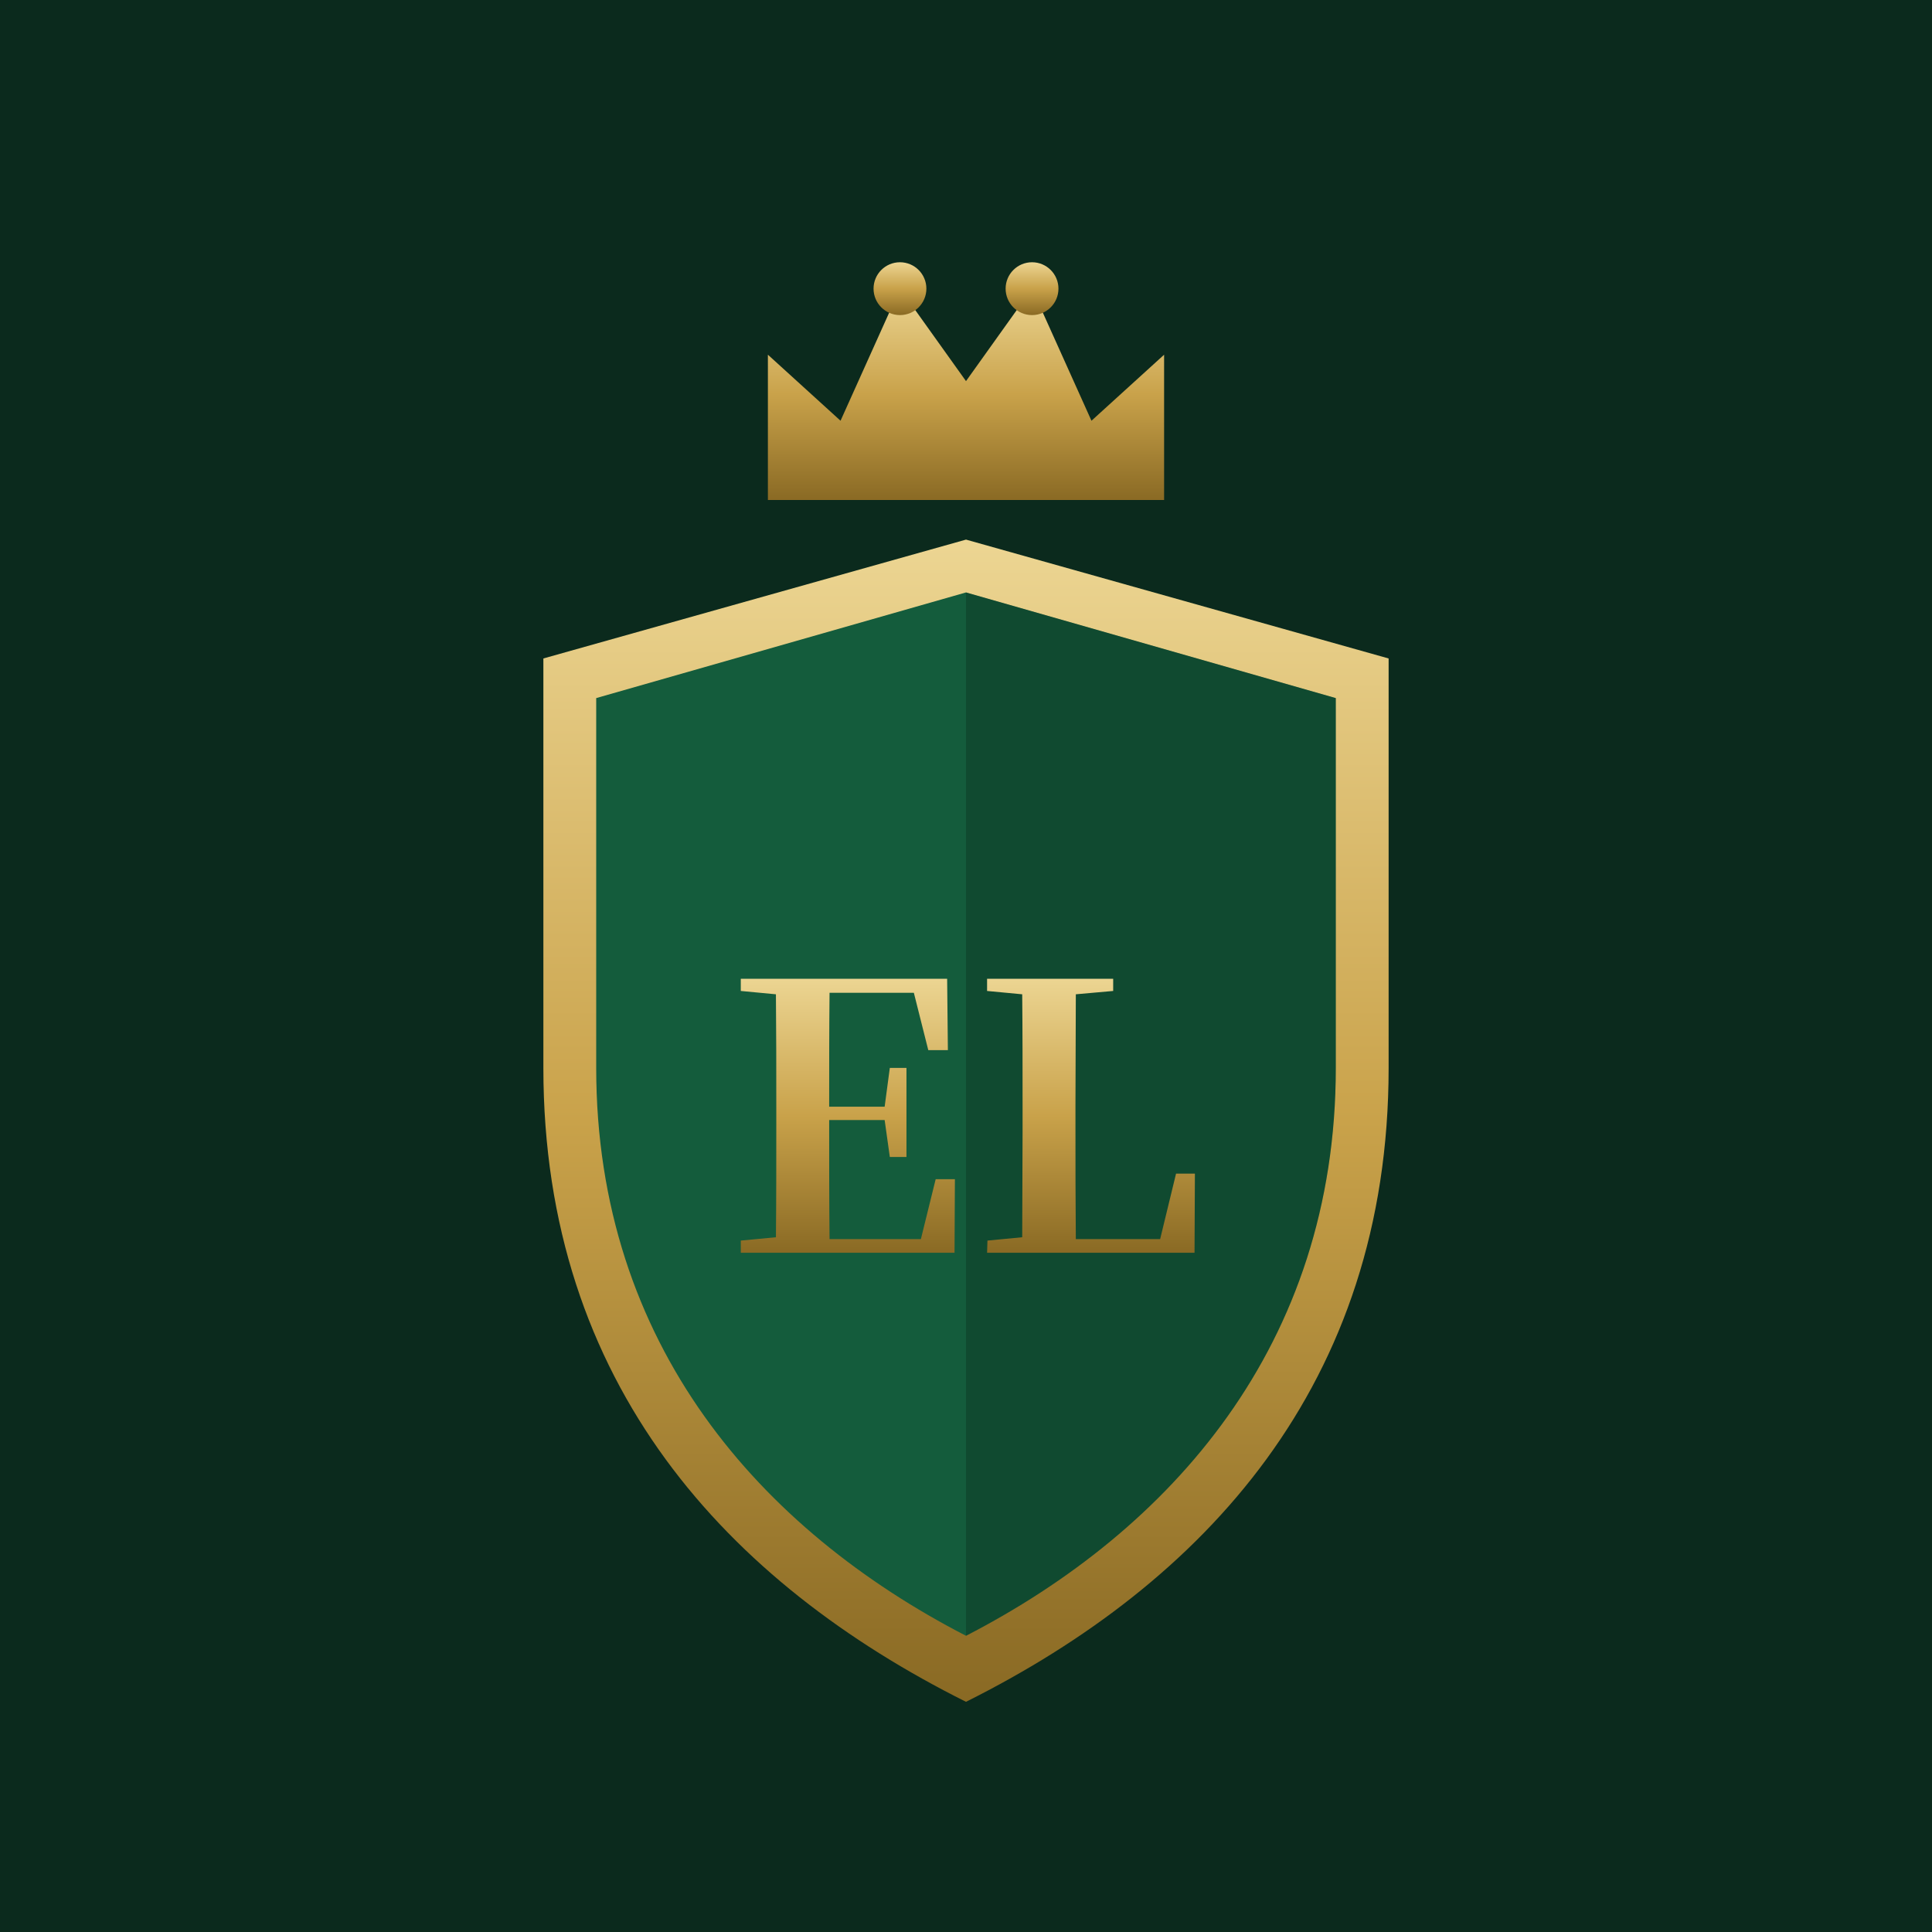
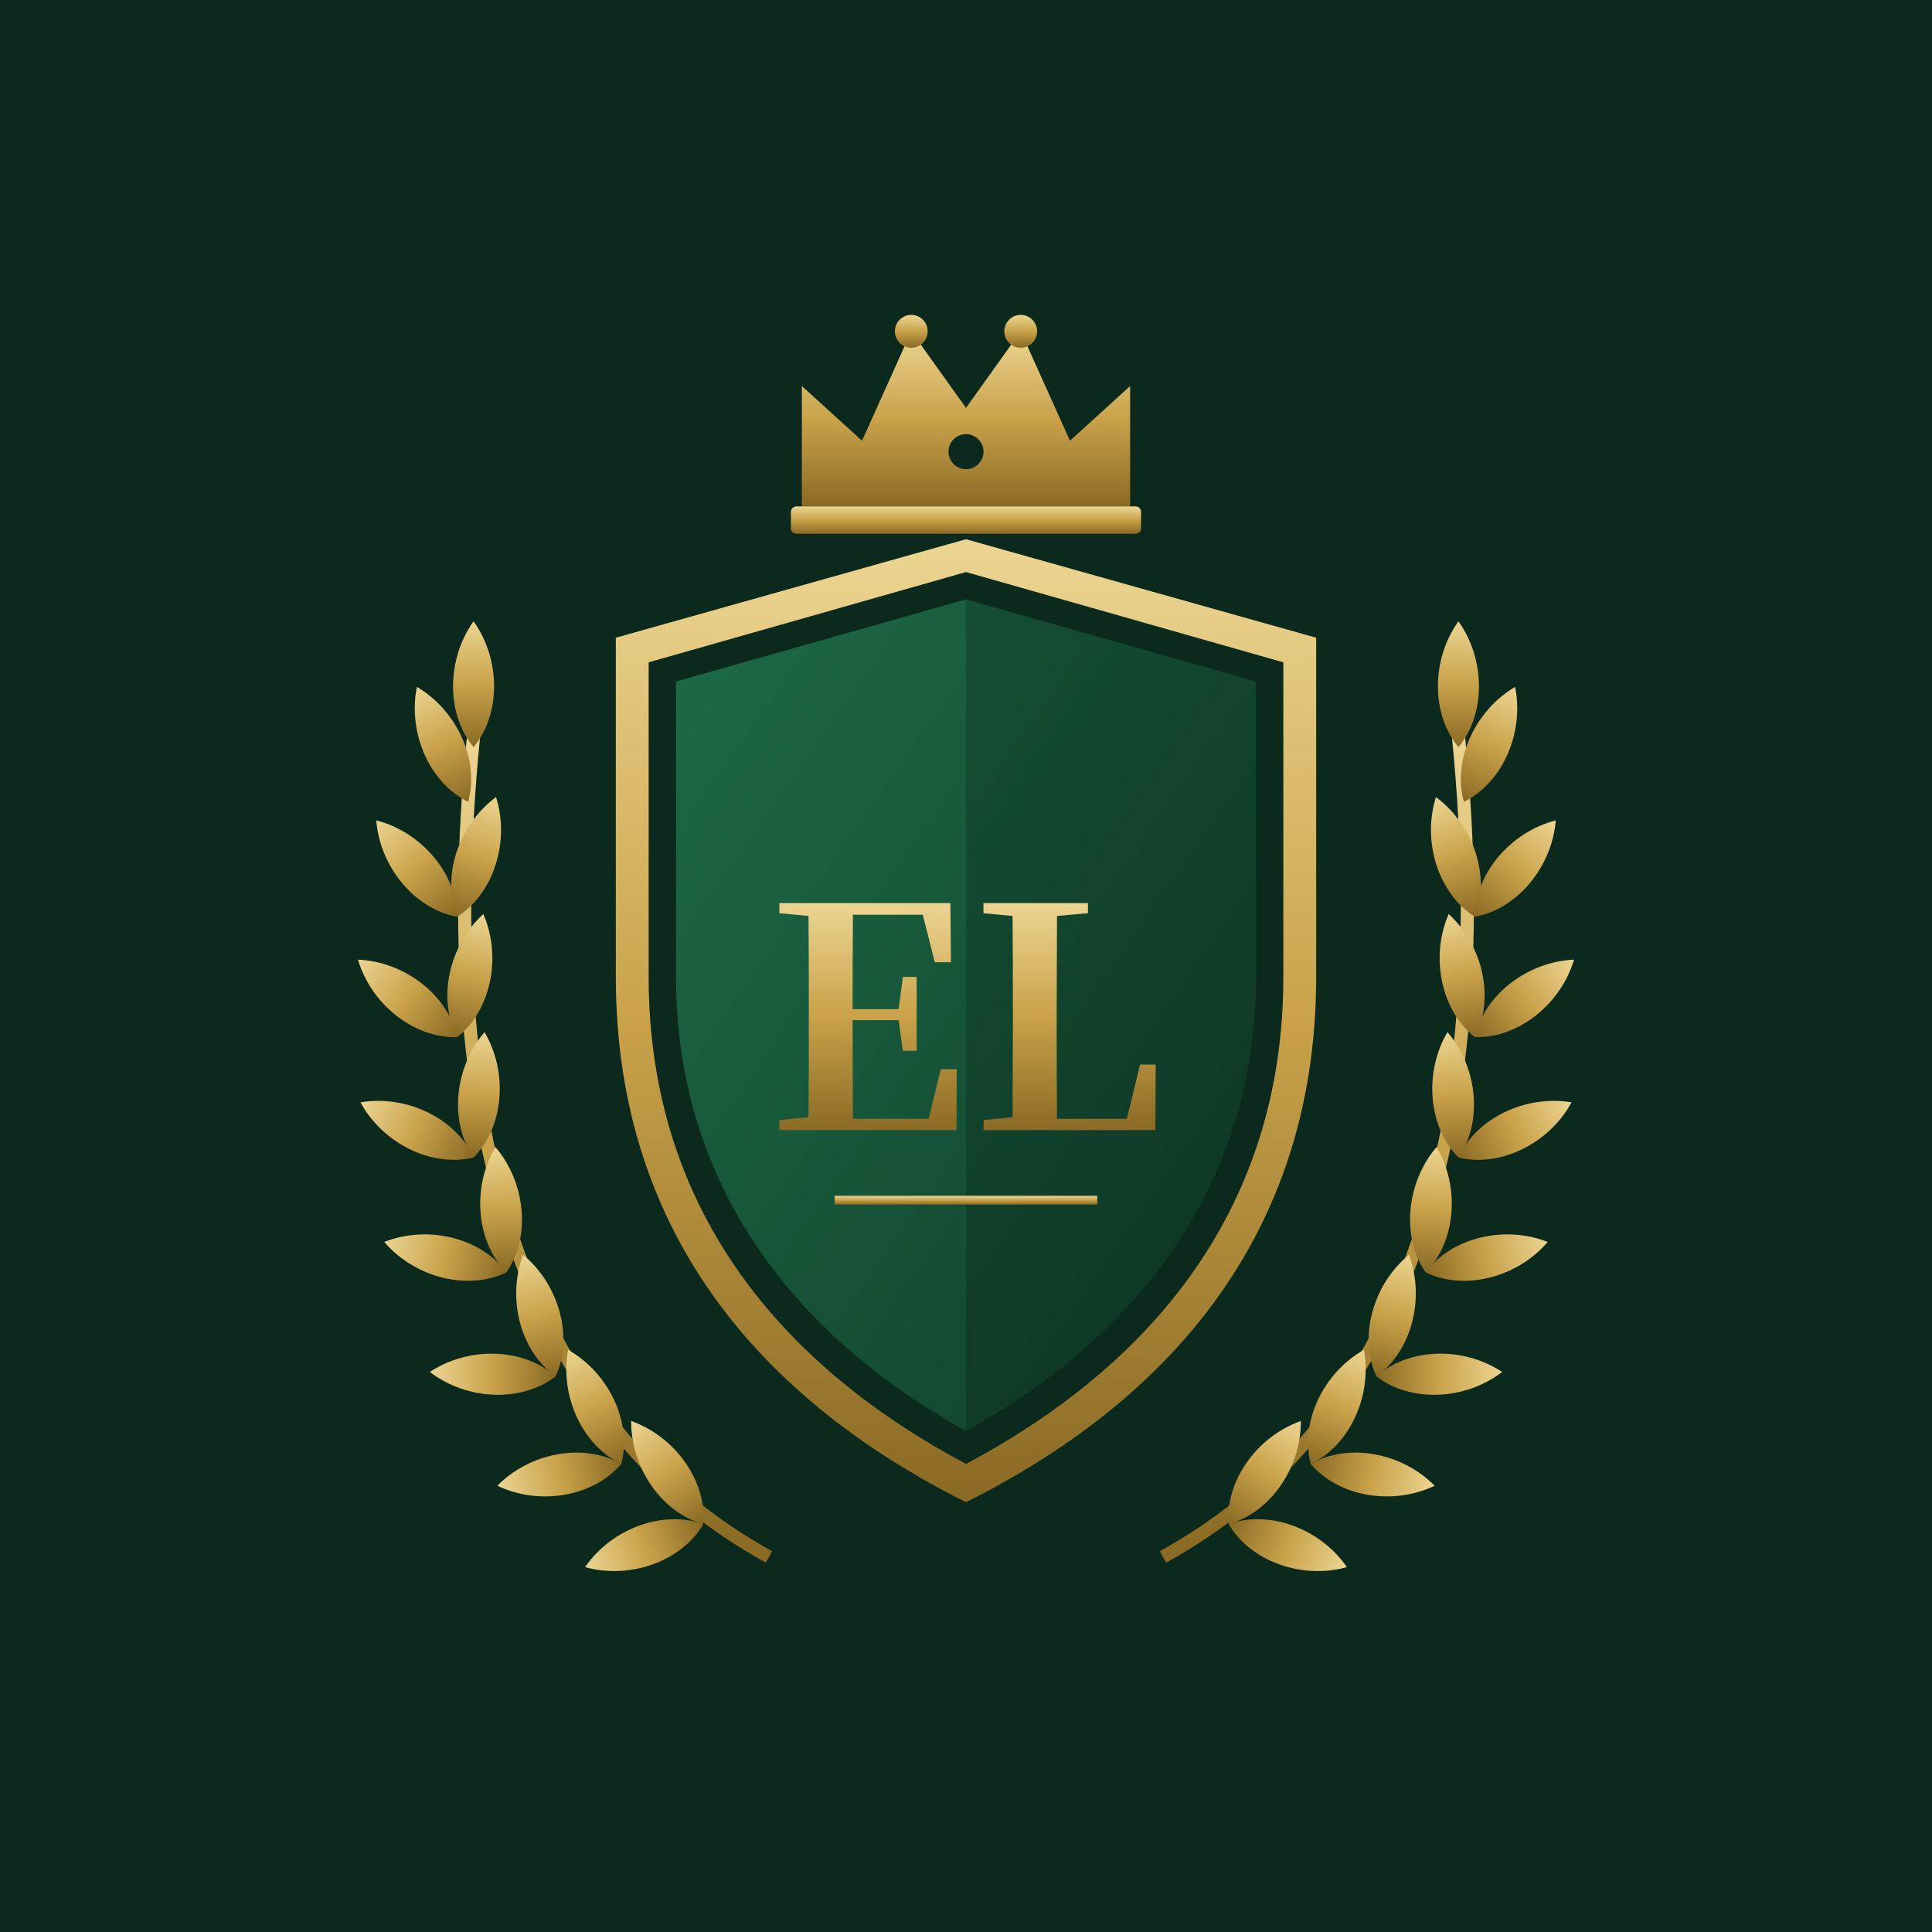
<svg xmlns="http://www.w3.org/2000/svg" viewBox="0 0 512 512" role="img" aria-label="Expert Licitante">
  <rect width="512" height="512" fill="#0b2a1d" />
-   <g transform="translate(256 262) scale(1.75) translate(-120 -118)">
+   <g transform="translate(256 256) scale(1.45) translate(-120 -128)">
    <defs>
      <linearGradient id="io" x1="0" y1="0" x2="0" y2="1">
        <stop offset="0" stop-color="#ecd592" />
        <stop offset=".5" stop-color="#c9a24a" />
        <stop offset="1" stop-color="#8a6a24" />
      </linearGradient>
+       <linearGradient id="ic" x1="0" y1="0" x2="1" y2="1">
+         <stop offset="0" stop-color="#1d6b47" />
+         <stop offset="1" stop-color="#0f3d29" />
+       </linearGradient>
    </defs>
+     <g fill="url(#io)">
+       <path d="M84 236 C44 214 22 166 30 86" fill="none" stroke="url(#io)" stroke-width="2.4" />
+       <path d="M0 0 C5 -6 5 -16 0 -23 C-5 -16 -5 -6 0 0 Z" transform="translate(72 230) rotate(-110)" />
+       <path d="M0 0 C5 -6 5 -16 0 -23 C-5 -16 -5 -6 0 0 Z" transform="translate(72 230) rotate(-35)" />
+       <path d="M0 0 C5 -6 5 -16 0 -23 C-5 -16 -5 -6 0 0 Z" transform="translate(57 219) rotate(-100)" />
+       <path d="M0 0 C5 -6 5 -16 0 -23 C-5 -16 -5 -6 0 0 Z" transform="translate(57 219) rotate(-25)" />
+       <path d="M0 0 C5 -6 5 -16 0 -23 C-5 -16 -5 -6 0 0 Z" transform="translate(45 203) rotate(-88)" />
+       <path d="M0 0 C5 -6 5 -16 0 -23 C-5 -16 -5 -6 0 0 Z" transform="translate(45 203) rotate(-15)" />
+       <path d="M0 0 C5 -6 5 -16 0 -23 C-5 -16 -5 -6 0 0 Z" transform="translate(36 184) rotate(-76)" />
+       <path d="M0 0 C5 -6 5 -16 0 -23 C-5 -16 -5 -6 0 0 Z" transform="translate(36 184) rotate(-5)" />
+       <path d="M0 0 C5 -6 5 -16 0 -23 C-5 -16 -5 -6 0 0 Z" transform="translate(30 163) rotate(-64)" />
+       <path d="M0 0 C5 -6 5 -16 0 -23 C-5 -16 -5 -6 0 0 Z" transform="translate(30 163) rotate(5)" />
+       <path d="M0 0 C5 -6 5 -16 0 -23 C-5 -16 -5 -6 0 0 Z" transform="translate(27 141) rotate(-52)" />
+       <path d="M0 0 C5 -6 5 -16 0 -23 C-5 -16 -5 -6 0 0 Z" transform="translate(27 141) rotate(12)" />
+       <path d="M0 0 C5 -6 5 -16 0 -23 C-5 -16 -5 -6 0 0 Z" transform="translate(27 119) rotate(-40)" />
+       <path d="M0 0 C5 -6 5 -16 0 -23 C-5 -16 -5 -6 0 0 Z" transform="translate(27 119) rotate(18)" />
+       <path d="M0 0 C5 -6 5 -16 0 -23 C-5 -16 -5 -6 0 0 Z" transform="translate(29 98) rotate(-24)" />
+       <path d="M0 0 C5 -6 5 -16 0 -23 C-5 -16 -5 -6 0 0 Z" transform="translate(30 88) rotate(0)" />
+     </g>
+     <g fill="url(#io)" transform="translate(240 0) scale(-1 1)">
+       <path d="M84 236 C44 214 22 166 30 86" fill="none" stroke="url(#io)" stroke-width="2.4" />
+       <path d="M0 0 C5 -6 5 -16 0 -23 C-5 -16 -5 -6 0 0 Z" transform="translate(72 230) rotate(-110)" />
+       <path d="M0 0 C5 -6 5 -16 0 -23 C-5 -16 -5 -6 0 0 Z" transform="translate(72 230) rotate(-35)" />
+       <path d="M0 0 C5 -6 5 -16 0 -23 C-5 -16 -5 -6 0 0 Z" transform="translate(57 219) rotate(-100)" />
+       <path d="M0 0 C5 -6 5 -16 0 -23 C-5 -16 -5 -6 0 0 Z" transform="translate(57 219) rotate(-25)" />
+       <path d="M0 0 C5 -6 5 -16 0 -23 C-5 -16 -5 -6 0 0 Z" transform="translate(45 203) rotate(-88)" />
+       <path d="M0 0 C5 -6 5 -16 0 -23 C-5 -16 -5 -6 0 0 Z" transform="translate(45 203) rotate(-15)" />
+       <path d="M0 0 C5 -6 5 -16 0 -23 C-5 -16 -5 -6 0 0 Z" transform="translate(36 184) rotate(-76)" />
+       <path d="M0 0 C5 -6 5 -16 0 -23 C-5 -16 -5 -6 0 0 Z" transform="translate(36 184) rotate(-5)" />
+       <path d="M0 0 C5 -6 5 -16 0 -23 C-5 -16 -5 -6 0 0 Z" transform="translate(30 163) rotate(-64)" />
+       <path d="M0 0 C5 -6 5 -16 0 -23 C-5 -16 -5 -6 0 0 Z" transform="translate(30 163) rotate(5)" />
+       <path d="M0 0 C5 -6 5 -16 0 -23 C-5 -16 -5 -6 0 0 Z" transform="translate(27 141) rotate(-52)" />
+       <path d="M0 0 C5 -6 5 -16 0 -23 C-5 -16 -5 -6 0 0 Z" transform="translate(27 141) rotate(12)" />
+       <path d="M0 0 C5 -6 5 -16 0 -23 C-5 -16 -5 -6 0 0 Z" transform="translate(27 119) rotate(-40)" />
+       <path d="M0 0 C5 -6 5 -16 0 -23 C-5 -16 -5 -6 0 0 Z" transform="translate(27 119) rotate(18)" />
+       <path d="M0 0 C5 -6 5 -16 0 -23 C-5 -16 -5 -6 0 0 Z" transform="translate(29 98) rotate(-24)" />
+       <path d="M0 0 C5 -6 5 -16 0 -23 C-5 -16 -5 -6 0 0 Z" transform="translate(30 88) rotate(0)" />
+     </g>
+     <path d="M120 50 L184 68 V130 C184 178 156 208 120 226 C84 208 56 178 56 130 V68 Z" fill="url(#io)" />
+     <path d="M120 56 L178 72.5 V130 C178 174 152 202 120 219 C88 202 62 174 62 130 V72.5 Z" fill="#0b2a1d" />
+     <path d="M120 61 L173 76 V130 C173 170 149 197 120 213 C91 197 67 170 67 130 V76 Z" fill="url(#ic)" />
+     <path d="M120 61 L173 76 V130 C173 170 149 197 120 213 Z" fill="#000" opacity=".18" />
    <path d="M90 44 L90 22 L101 32 L110 12 L120 26 L130 12 L139 32 L150 22 L150 44 Z" fill="url(#io)" />
-     <circle cx="110" cy="12" r="4" fill="url(#io)" />
-     <circle cx="130" cy="12" r="4" fill="url(#io)" />
-     <path d="M120 50 L184 68 V130 C184 178 156 208 120 226 C84 208 56 178 56 130 V68 Z" fill="url(#io)" />
-     <path d="M120 58 L176 74 V130 C176 172 151 200 120 216 C89 200 64 172 64 130 V74 Z" fill="#145c3c" />
-     <path d="M120 58 L176 74 V130 C176 172 151 200 120 216 Z" fill="#000" opacity=".2" />
+     <rect x="88" y="44" width="64" height="5" rx="1" fill="url(#io)" />
+     <circle cx="110" cy="12" r="3" fill="url(#io)" />
+     <circle cx="130" cy="12" r="3" fill="url(#io)" />
+     <circle cx="120" cy="34" r="3.2" fill="#0b2a1d" />
    <path d="M114.288 127.312H117.256L117.144 116.504H85.896V118.352L91.216 118.856C91.272 124.568 91.272 130.224 91.272 135.936V138.624C91.272 144.392 91.272 150.104 91.216 155.648L85.896 156.152V158.0H118.264L118.32 146.856H115.408L113.168 155.928H99.336C99.28 150.16 99.28 144.28 99.28 137.896H107.68L108.464 143.496H110.984V130.0H108.464L107.68 135.88H99.28C99.28 129.888 99.28 124.176 99.336 118.632H112.104ZM123.192 118.352 128.512 118.856C128.568 124.512 128.568 130.224 128.568 135.936V139.744L128.512 155.648L123.248 156.152L123.192 158.0H154.608L154.664 146.016H151.808L149.4 155.928H136.632C136.576 150.16 136.576 144.448 136.576 139.128V135.6L136.632 118.856L142.288 118.352V116.504H123.192Z" fill="url(#io)" />
+     <rect x="96" y="170" width="48" height="1.6" fill="url(#io)" />
  </g>
</svg>
